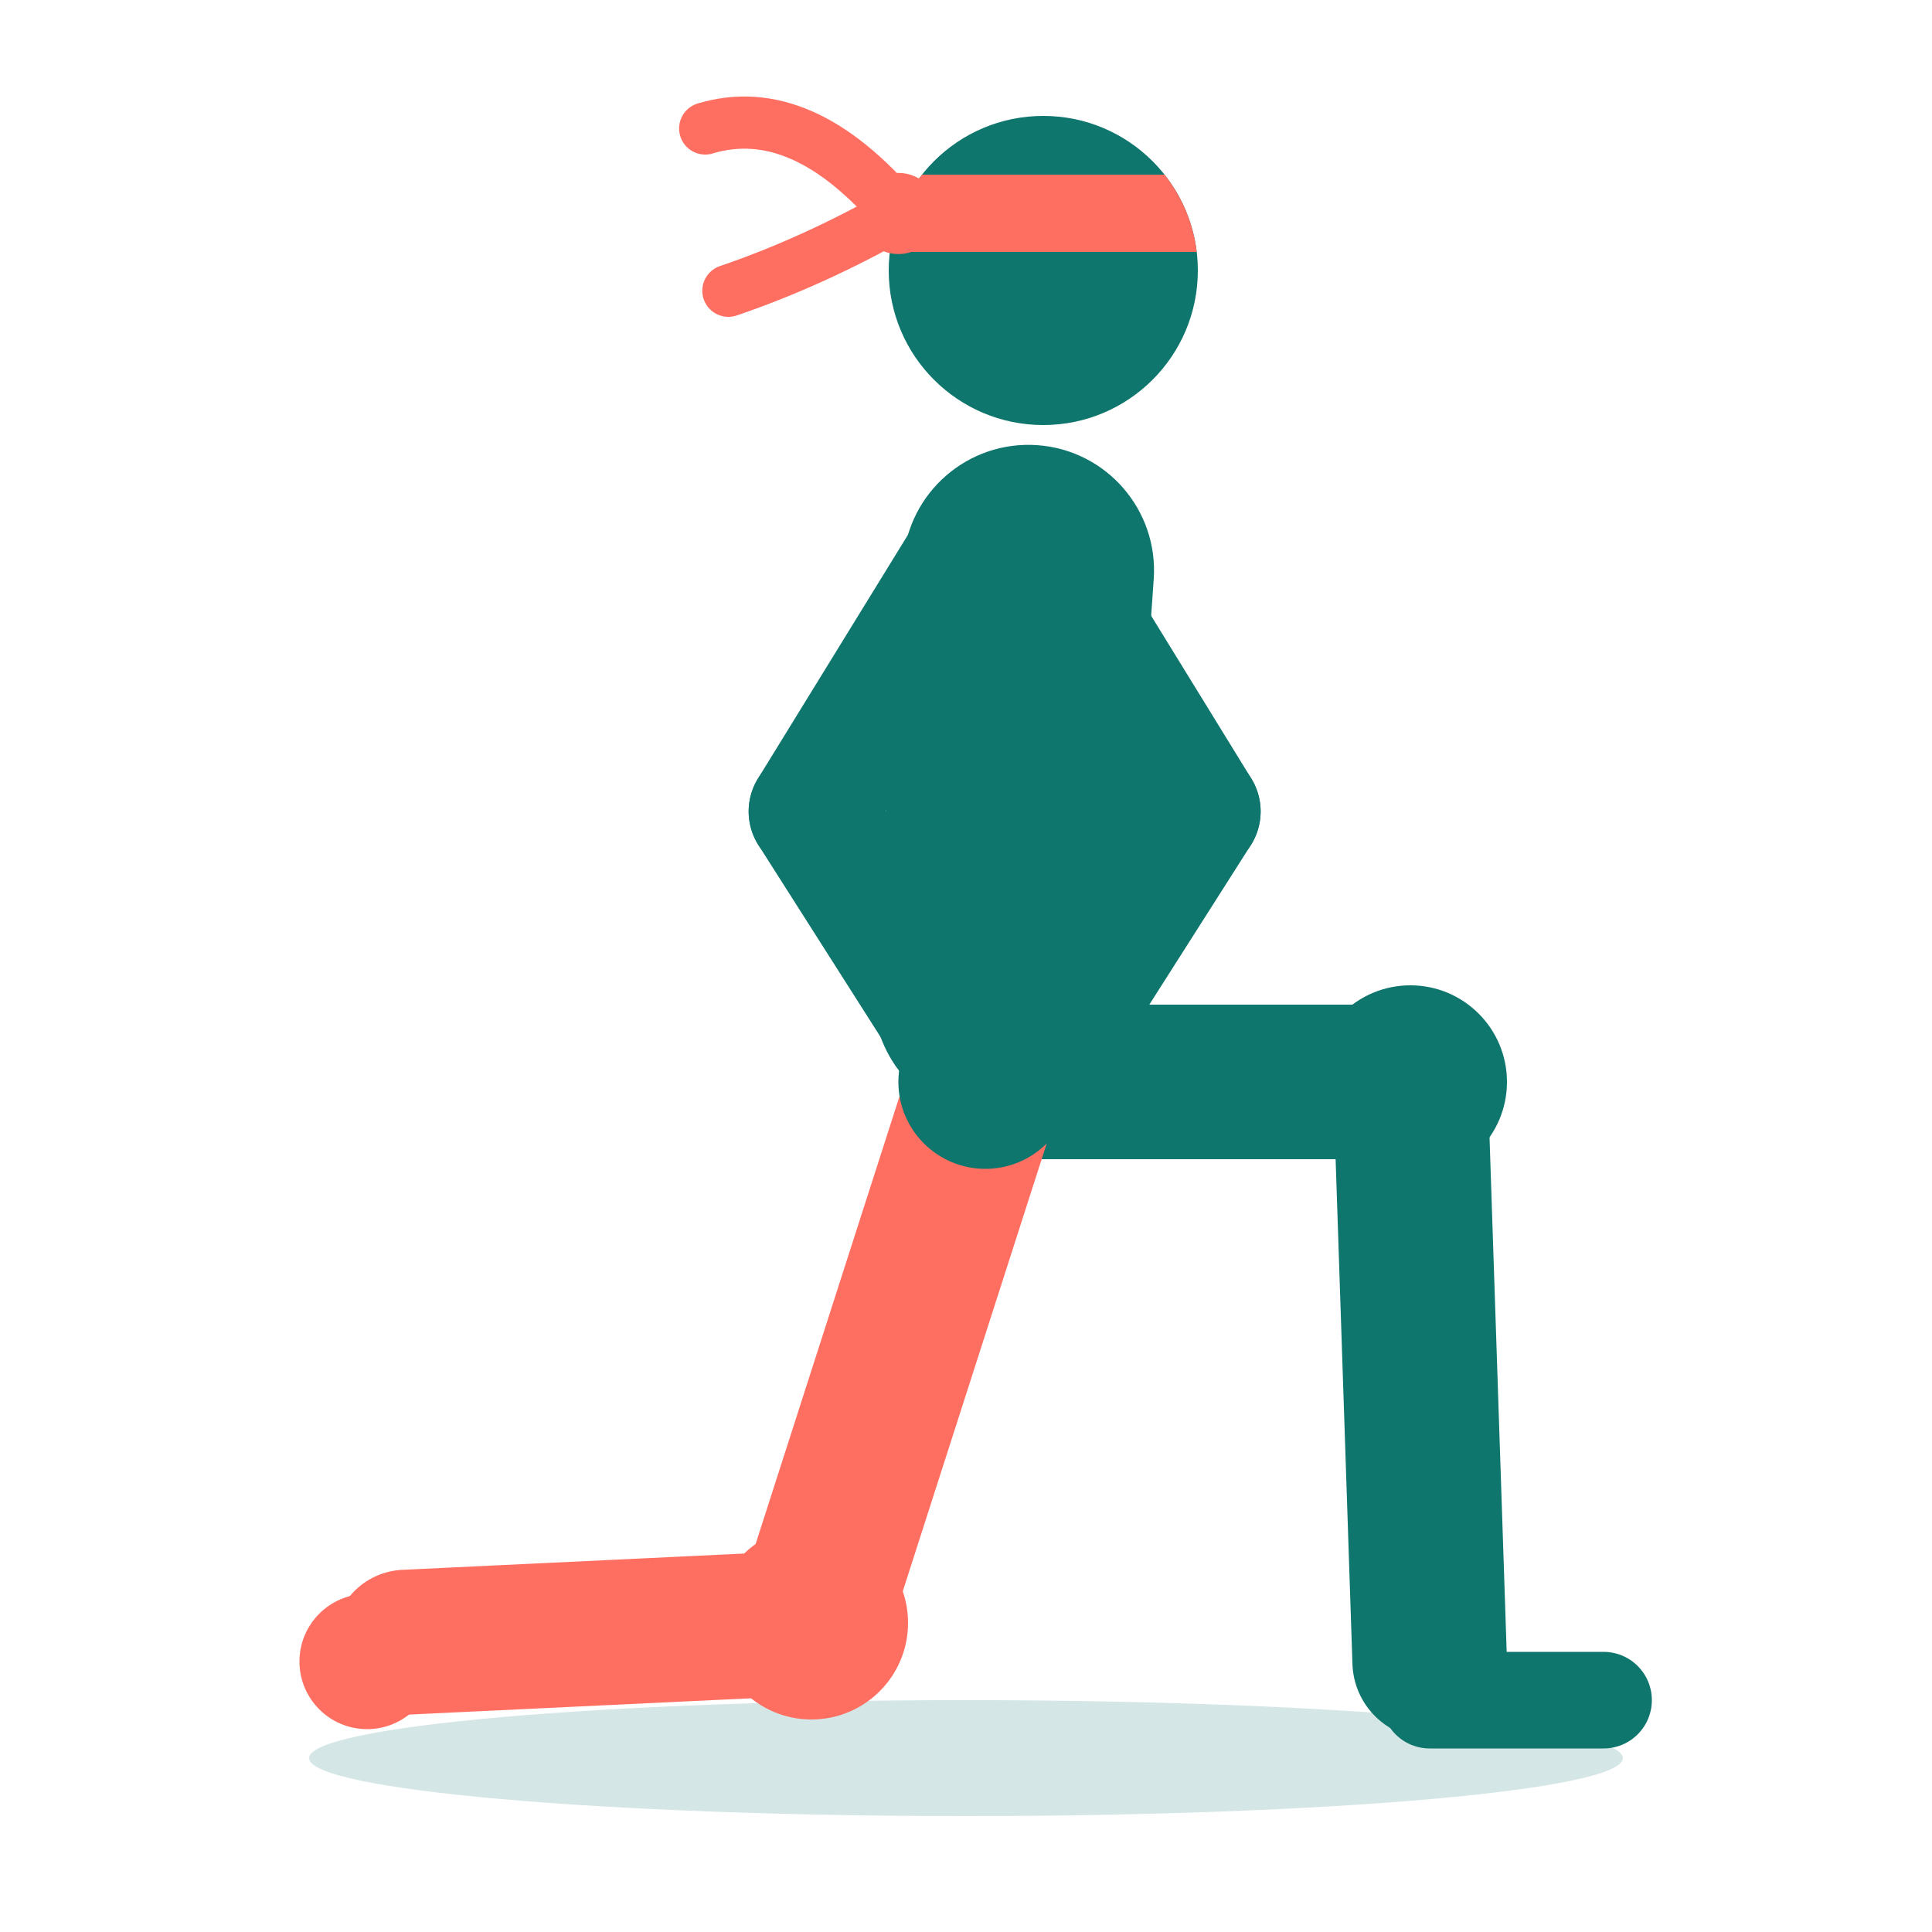
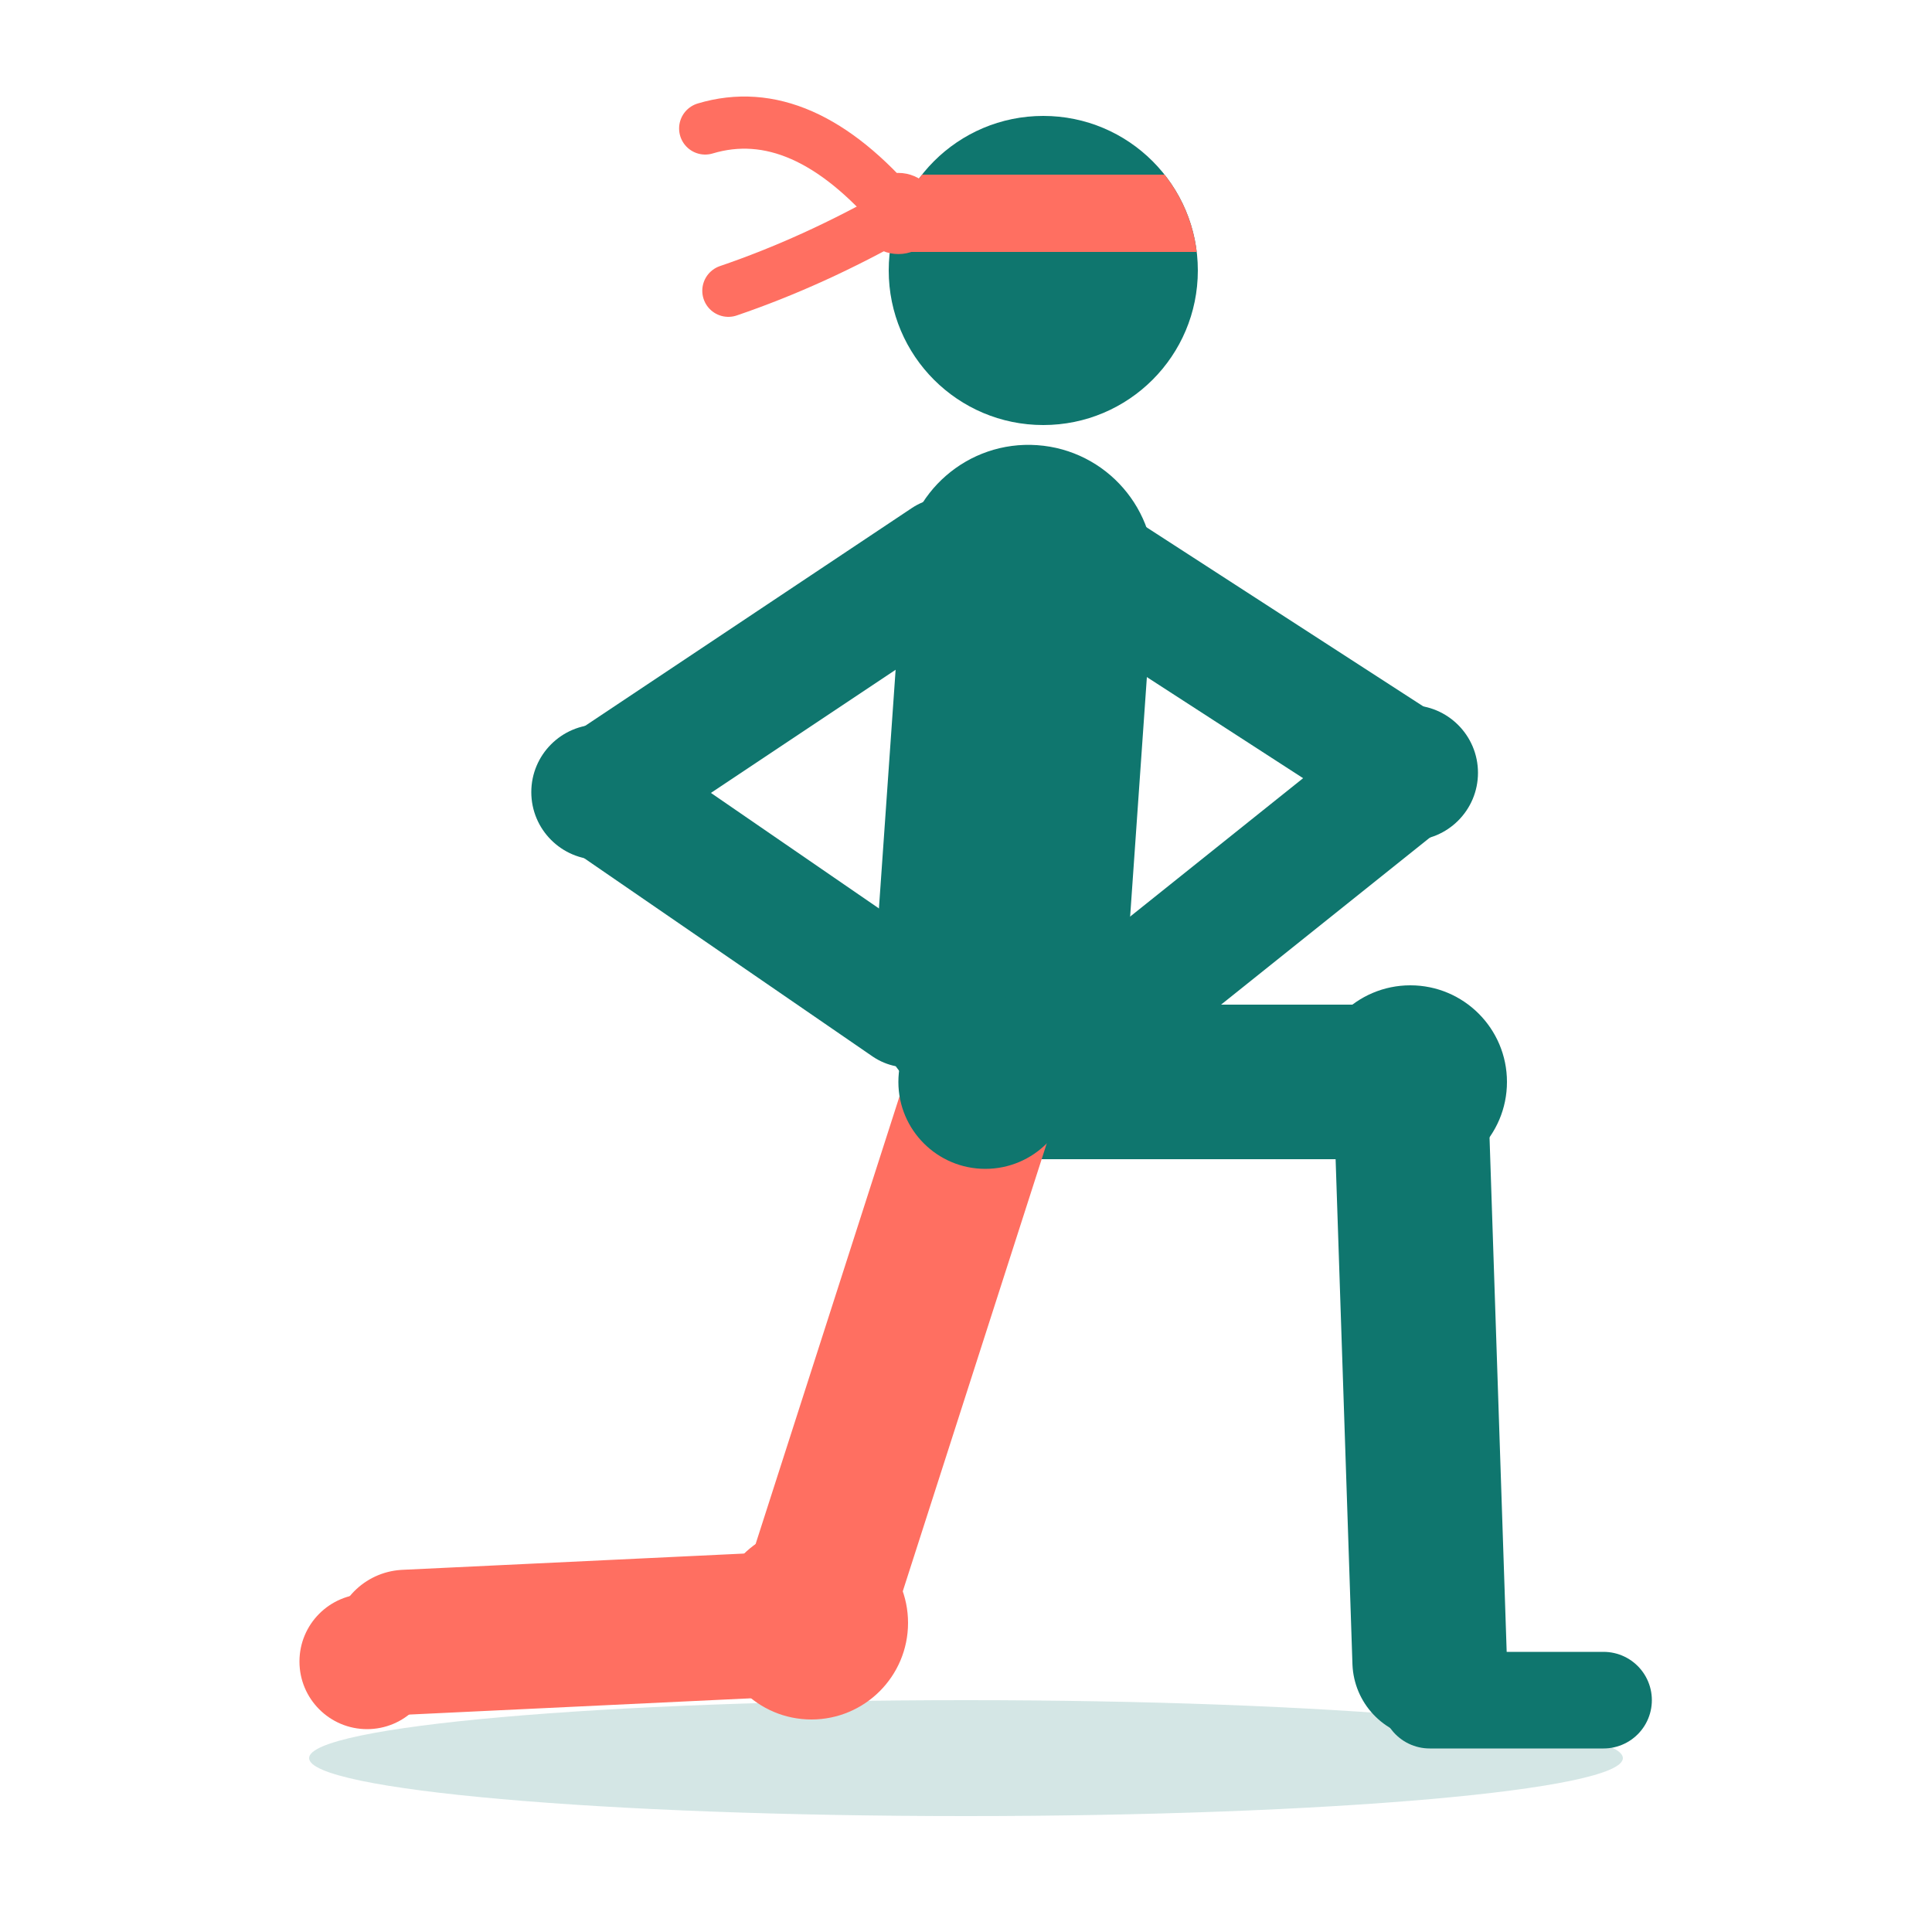
<svg xmlns="http://www.w3.org/2000/svg" viewBox="0 0 200 200" width="200" height="200">
  <ellipse cx="100" cy="182" rx="68" ry="6" fill="#0F766E" opacity="0.18" />
-   <line x1="108" y1="58" x2="124" y2="84" stroke="#0F766E" stroke-width="13" stroke-linecap="round" />
-   <line x1="124" y1="84" x2="110" y2="106" stroke="#0F766E" stroke-width="13" stroke-linecap="round" />
+   <line x1="112" y1="58" x2="146" y2="80" stroke="#0F766E" stroke-width="13" stroke-linecap="round" />
+   <line x1="146" y1="80" x2="116" y2="104" stroke="#0F766E" stroke-width="13" stroke-linecap="round" />
+   <circle cx="146" cy="80" r="7" fill="#0F766E" />
  <line x1="102" y1="112" x2="146" y2="112" stroke="#0F766E" stroke-width="16" stroke-linecap="round" />
  <line x1="146" y1="112" x2="148" y2="172" stroke="#0F766E" stroke-width="16" stroke-linecap="round" />
  <line x1="148" y1="176" x2="166" y2="176" stroke="#0F766E" stroke-width="10" stroke-linecap="round" />
  <circle cx="146" cy="112" r="10" fill="#0F766E" />
  <rect x="92" y="46" width="26" height="70" rx="13" fill="#0F766E" transform="rotate(4 105 80)" />
  <circle cx="108" cy="28" r="16" fill="#0F766E" />
  <line x1="102" y1="112" x2="84" y2="168" stroke="#FF6F61" stroke-width="16" stroke-linecap="round" />
  <line x1="84" y1="168" x2="42" y2="170" stroke="#FF6F61" stroke-width="15" stroke-linecap="round" />
  <circle cx="84" cy="168" r="10" fill="#FF6F61" />
  <circle cx="38" cy="172" r="7" fill="#FF6F61" />
-   <line x1="100" y1="58" x2="84" y2="84" stroke="#0F766E" stroke-width="13" stroke-linecap="round" />
-   <line x1="84" y1="84" x2="98" y2="106" stroke="#0F766E" stroke-width="13" stroke-linecap="round" />
-   <circle cx="84" cy="84" r="6" fill="#0F766E" />
+   <line x1="98" y1="58" x2="62" y2="82" stroke="#0F766E" stroke-width="13" stroke-linecap="round" />
+   <line x1="62" y1="82" x2="94" y2="104" stroke="#0F766E" stroke-width="13" stroke-linecap="round" />
+   <circle cx="62" cy="82" r="7" fill="#0F766E" />
+   <circle cx="94" cy="104" r="6" fill="#0F766E" />
  <circle cx="102" cy="112" r="9" fill="#0F766E" />
  <clipPath id="hb">
    <circle cx="108" cy="28" r="16" />
  </clipPath>
  <rect x="91" y="18.08" width="34" height="8.0" fill="#FF6F61" clip-path="url(#hb)" />
  <path d="M93.0,22.1 Q83.0,10.3 73.0,13.3" stroke="#FF6F61" stroke-width="5.4" stroke-linecap="round" fill="none" />
  <path d="M93.0,22.1 Q84.2,27.1 75.4,30.1" stroke="#FF6F61" stroke-width="5.4" stroke-linecap="round" fill="none" />
  <circle cx="93.0" cy="22.1" r="4.2" fill="#FF6F61" />
</svg>
